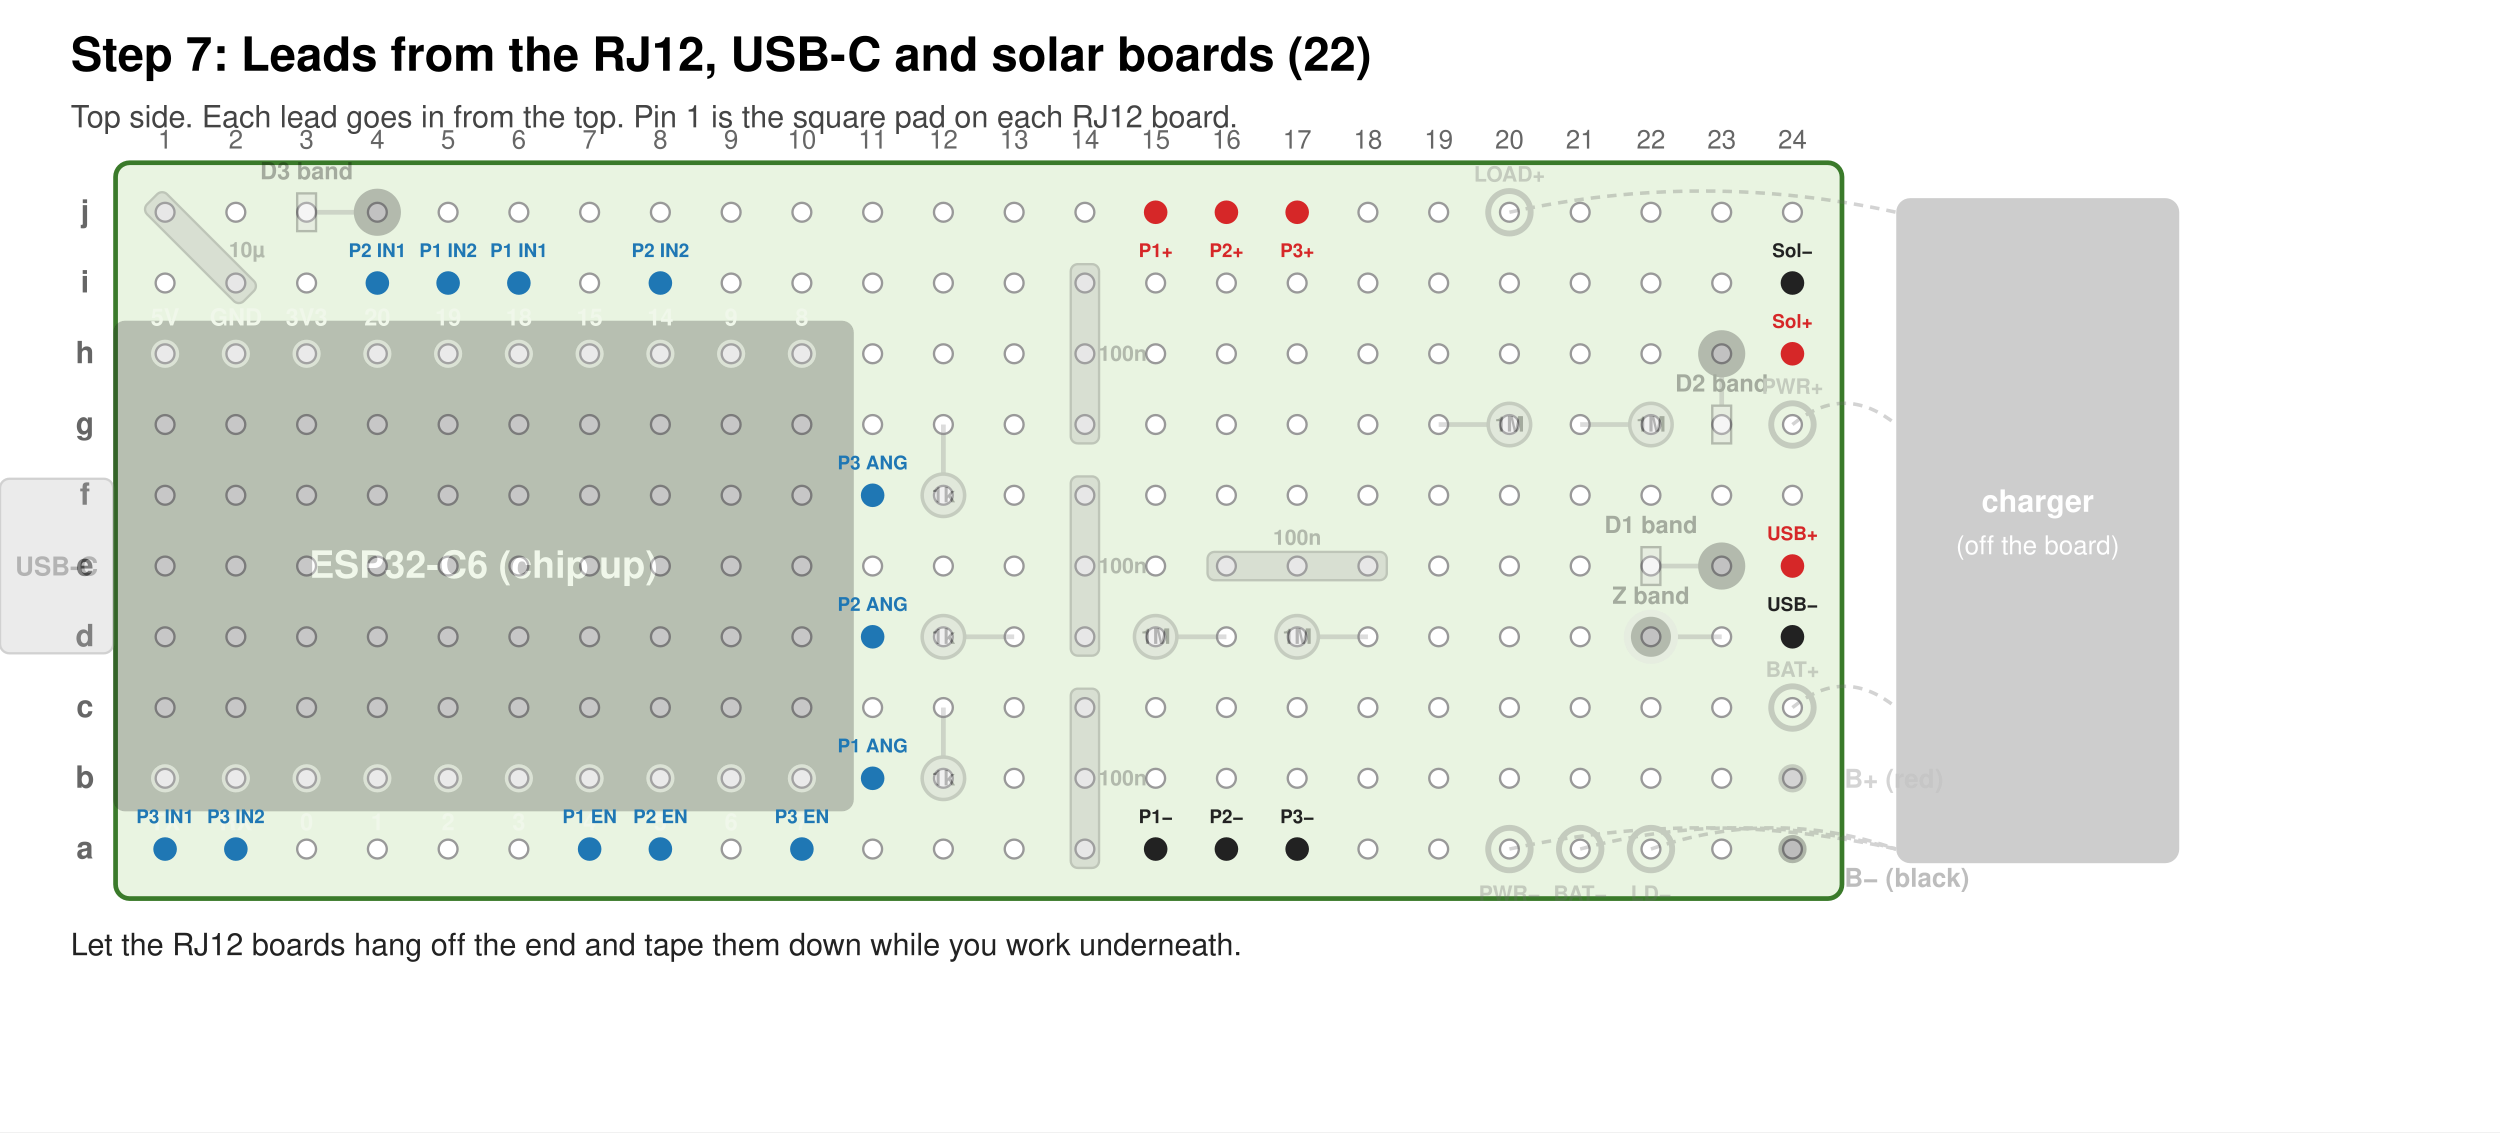
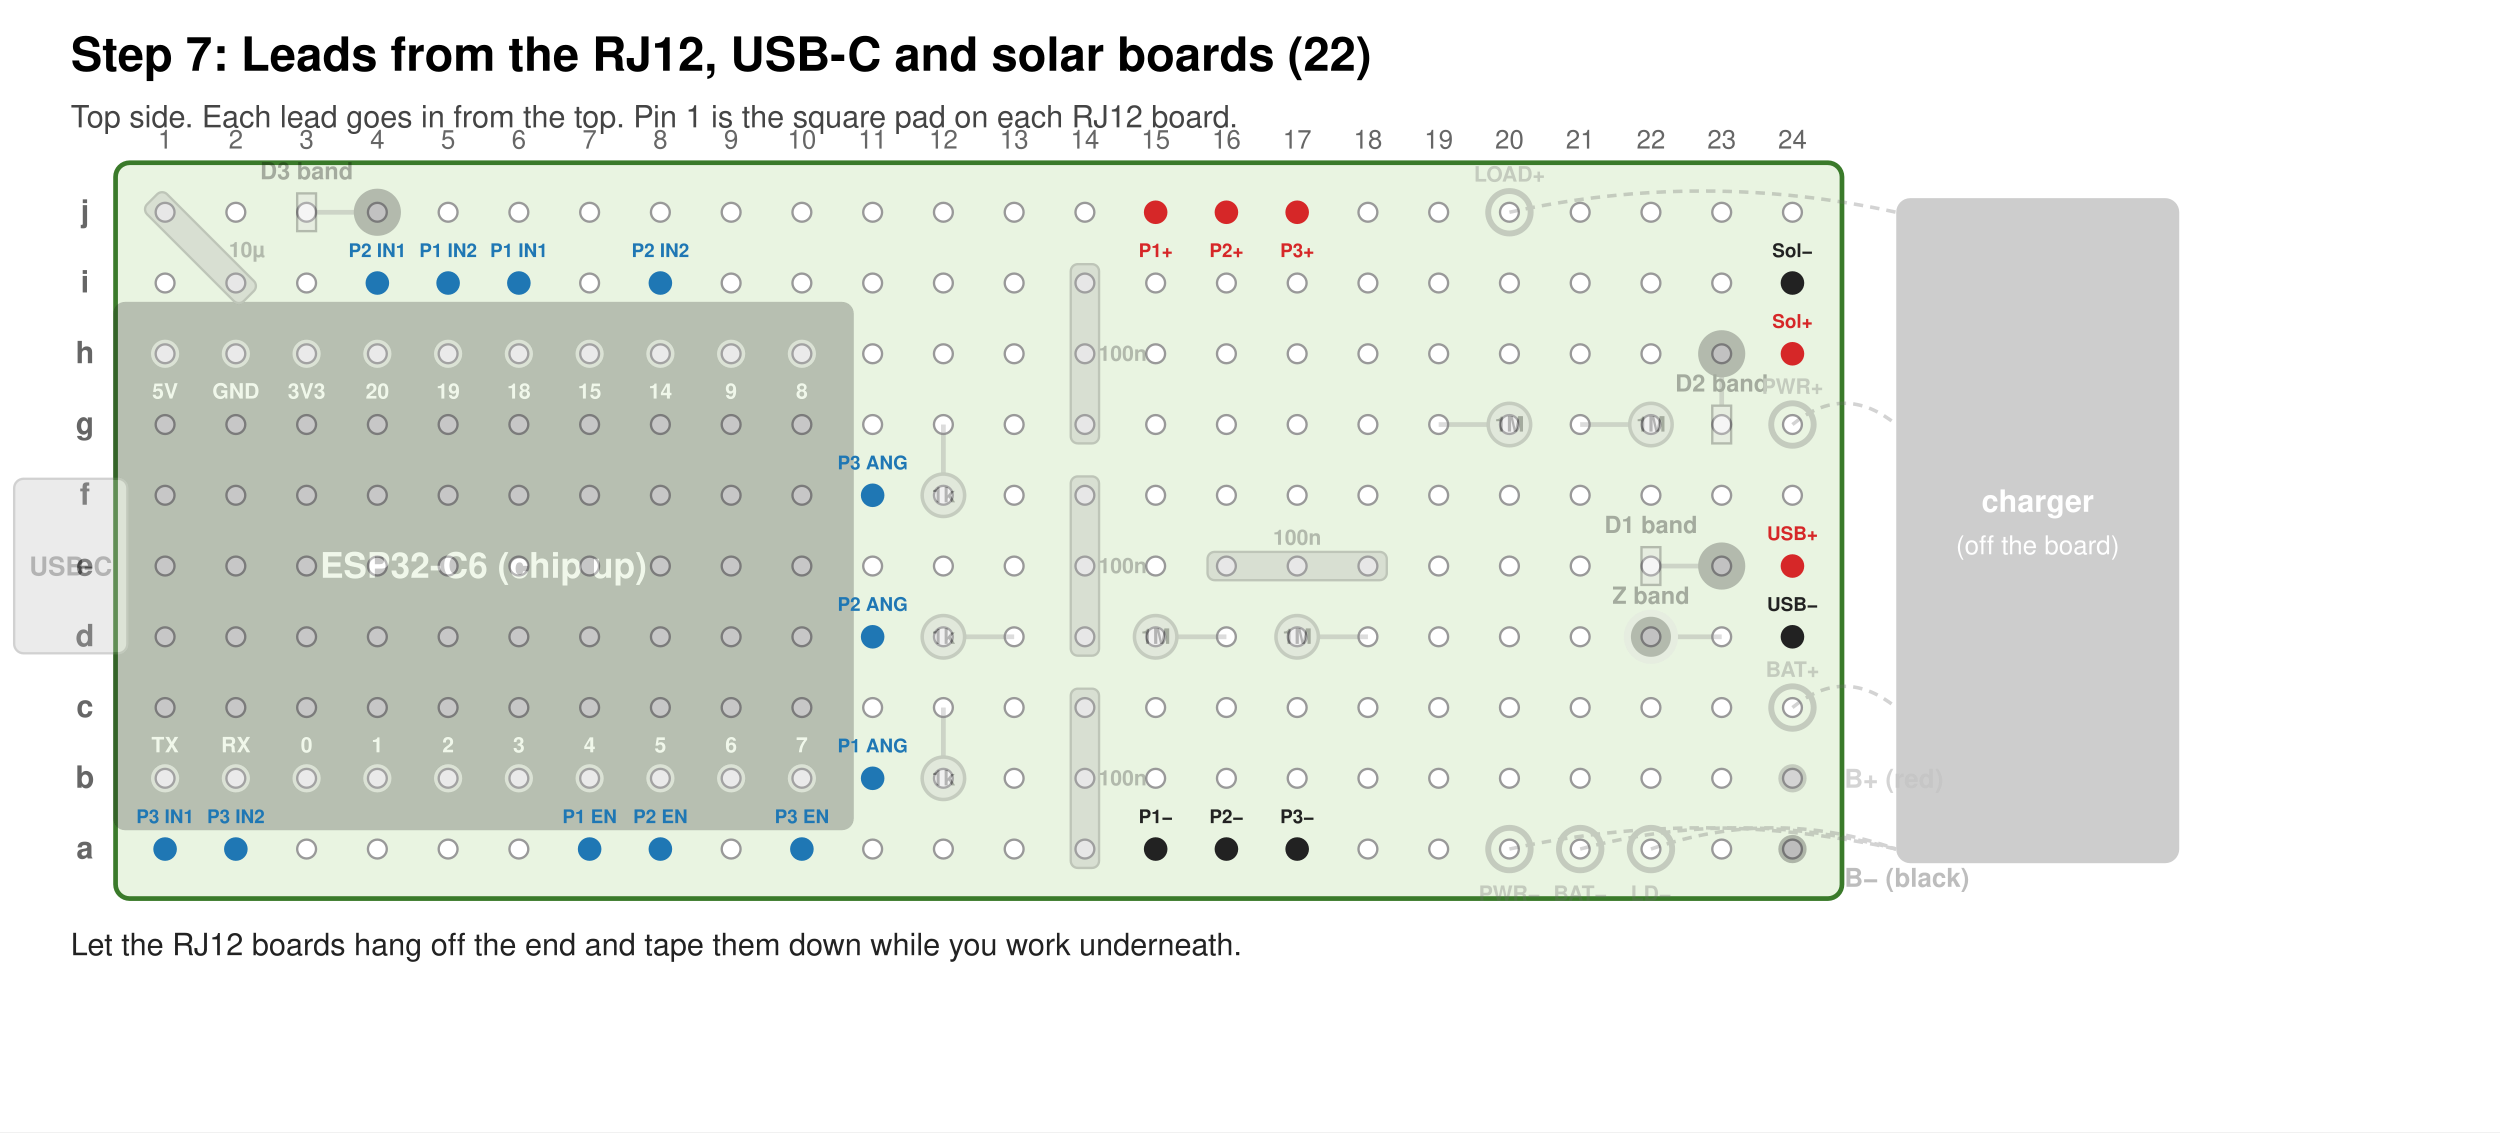
<svg xmlns="http://www.w3.org/2000/svg" width="1060" height="480" font-family="Helvetica,Arial">
  <defs>
    <filter id="mute">
      <feColorMatrix type="saturate" values="0" />
    </filter>
  </defs>
  <rect width="100%" height="100%" fill="#ffffff" />
  <text x="30" y="30" font-size="20" font-weight="bold">Step 7: Leads from the RJ12, USB-C and solar boards (22)</text>
  <text x="30" y="54" font-size="13" fill="#444">Top side. Each lead goes in from the top. Pin 1 is the square pad on each RJ12 board.</text>
  <rect x="49" y="69" width="732" height="312" rx="6" fill="#e9f4e1" stroke="#3a7a2a" stroke-width="2" />
  <text x="70" y="63" font-size="11" fill="#666" text-anchor="middle">1</text>
  <text x="100" y="63" font-size="11" fill="#666" text-anchor="middle">2</text>
  <text x="130" y="63" font-size="11" fill="#666" text-anchor="middle">3</text>
  <text x="160" y="63" font-size="11" fill="#666" text-anchor="middle">4</text>
  <text x="190" y="63" font-size="11" fill="#666" text-anchor="middle">5</text>
  <text x="220" y="63" font-size="11" fill="#666" text-anchor="middle">6</text>
  <text x="250" y="63" font-size="11" fill="#666" text-anchor="middle">7</text>
  <text x="280" y="63" font-size="11" fill="#666" text-anchor="middle">8</text>
  <text x="310" y="63" font-size="11" fill="#666" text-anchor="middle">9</text>
  <text x="340" y="63" font-size="11" fill="#666" text-anchor="middle">10</text>
  <text x="370" y="63" font-size="11" fill="#666" text-anchor="middle">11</text>
  <text x="400" y="63" font-size="11" fill="#666" text-anchor="middle">12</text>
  <text x="430" y="63" font-size="11" fill="#666" text-anchor="middle">13</text>
  <text x="460" y="63" font-size="11" fill="#666" text-anchor="middle">14</text>
  <text x="490" y="63" font-size="11" fill="#666" text-anchor="middle">15</text>
  <text x="520" y="63" font-size="11" fill="#666" text-anchor="middle">16</text>
  <text x="550" y="63" font-size="11" fill="#666" text-anchor="middle">17</text>
  <text x="580" y="63" font-size="11" fill="#666" text-anchor="middle">18</text>
  <text x="610" y="63" font-size="11" fill="#666" text-anchor="middle">19</text>
  <text x="640" y="63" font-size="11" fill="#666" text-anchor="middle">20</text>
  <text x="670" y="63" font-size="11" fill="#666" text-anchor="middle">21</text>
  <text x="700" y="63" font-size="11" fill="#666" text-anchor="middle">22</text>
  <text x="730" y="63" font-size="11" fill="#666" text-anchor="middle">23</text>
  <text x="760" y="63" font-size="11" fill="#666" text-anchor="middle">24</text>
  <text x="36" y="364" font-size="13" font-weight="bold" fill="#666" text-anchor="middle">a</text>
  <text x="36" y="334" font-size="13" font-weight="bold" fill="#666" text-anchor="middle">b</text>
  <text x="36" y="304" font-size="13" font-weight="bold" fill="#666" text-anchor="middle">c</text>
  <text x="36" y="274" font-size="13" font-weight="bold" fill="#666" text-anchor="middle">d</text>
  <text x="36" y="244" font-size="13" font-weight="bold" fill="#666" text-anchor="middle">e</text>
  <text x="36" y="214" font-size="13" font-weight="bold" fill="#666" text-anchor="middle">f</text>
  <text x="36" y="184" font-size="13" font-weight="bold" fill="#666" text-anchor="middle">g</text>
  <text x="36" y="154" font-size="13" font-weight="bold" fill="#666" text-anchor="middle">h</text>
  <text x="36" y="124" font-size="13" font-weight="bold" fill="#666" text-anchor="middle">i</text>
  <text x="36" y="94" font-size="13" font-weight="bold" fill="#666" text-anchor="middle">j</text>
  <circle cx="70" cy="360" r="4" fill="#fff" stroke="#999" />
  <circle cx="70" cy="330" r="4" fill="#fff" stroke="#999" />
  <circle cx="70" cy="300" r="4" fill="#fff" stroke="#999" />
  <circle cx="70" cy="270" r="4" fill="#fff" stroke="#999" />
  <circle cx="70" cy="240" r="4" fill="#fff" stroke="#999" />
  <circle cx="70" cy="210" r="4" fill="#fff" stroke="#999" />
  <circle cx="70" cy="180" r="4" fill="#fff" stroke="#999" />
  <circle cx="70" cy="150" r="4" fill="#fff" stroke="#999" />
  <circle cx="70" cy="120" r="4" fill="#fff" stroke="#999" />
  <circle cx="70" cy="90" r="4" fill="#fff" stroke="#999" />
  <circle cx="100" cy="360" r="4" fill="#fff" stroke="#999" />
  <circle cx="100" cy="330" r="4" fill="#fff" stroke="#999" />
  <circle cx="100" cy="300" r="4" fill="#fff" stroke="#999" />
  <circle cx="100" cy="270" r="4" fill="#fff" stroke="#999" />
  <circle cx="100" cy="240" r="4" fill="#fff" stroke="#999" />
  <circle cx="100" cy="210" r="4" fill="#fff" stroke="#999" />
  <circle cx="100" cy="180" r="4" fill="#fff" stroke="#999" />
  <circle cx="100" cy="150" r="4" fill="#fff" stroke="#999" />
  <circle cx="100" cy="120" r="4" fill="#fff" stroke="#999" />
  <circle cx="100" cy="90" r="4" fill="#fff" stroke="#999" />
  <circle cx="130" cy="360" r="4" fill="#fff" stroke="#999" />
  <circle cx="130" cy="330" r="4" fill="#fff" stroke="#999" />
  <circle cx="130" cy="300" r="4" fill="#fff" stroke="#999" />
  <circle cx="130" cy="270" r="4" fill="#fff" stroke="#999" />
  <circle cx="130" cy="240" r="4" fill="#fff" stroke="#999" />
  <circle cx="130" cy="210" r="4" fill="#fff" stroke="#999" />
  <circle cx="130" cy="180" r="4" fill="#fff" stroke="#999" />
  <circle cx="130" cy="150" r="4" fill="#fff" stroke="#999" />
  <circle cx="130" cy="120" r="4" fill="#fff" stroke="#999" />
  <circle cx="130" cy="90" r="4" fill="#fff" stroke="#999" />
  <circle cx="160" cy="360" r="4" fill="#fff" stroke="#999" />
  <circle cx="160" cy="330" r="4" fill="#fff" stroke="#999" />
  <circle cx="160" cy="300" r="4" fill="#fff" stroke="#999" />
  <circle cx="160" cy="270" r="4" fill="#fff" stroke="#999" />
  <circle cx="160" cy="240" r="4" fill="#fff" stroke="#999" />
  <circle cx="160" cy="210" r="4" fill="#fff" stroke="#999" />
  <circle cx="160" cy="180" r="4" fill="#fff" stroke="#999" />
  <circle cx="160" cy="150" r="4" fill="#fff" stroke="#999" />
  <circle cx="160" cy="120" r="4" fill="#fff" stroke="#999" />
  <circle cx="160" cy="90" r="4" fill="#fff" stroke="#999" />
  <circle cx="190" cy="360" r="4" fill="#fff" stroke="#999" />
  <circle cx="190" cy="330" r="4" fill="#fff" stroke="#999" />
  <circle cx="190" cy="300" r="4" fill="#fff" stroke="#999" />
  <circle cx="190" cy="270" r="4" fill="#fff" stroke="#999" />
  <circle cx="190" cy="240" r="4" fill="#fff" stroke="#999" />
  <circle cx="190" cy="210" r="4" fill="#fff" stroke="#999" />
  <circle cx="190" cy="180" r="4" fill="#fff" stroke="#999" />
  <circle cx="190" cy="150" r="4" fill="#fff" stroke="#999" />
  <circle cx="190" cy="120" r="4" fill="#fff" stroke="#999" />
  <circle cx="190" cy="90" r="4" fill="#fff" stroke="#999" />
  <circle cx="220" cy="360" r="4" fill="#fff" stroke="#999" />
  <circle cx="220" cy="330" r="4" fill="#fff" stroke="#999" />
  <circle cx="220" cy="300" r="4" fill="#fff" stroke="#999" />
  <circle cx="220" cy="270" r="4" fill="#fff" stroke="#999" />
  <circle cx="220" cy="240" r="4" fill="#fff" stroke="#999" />
  <circle cx="220" cy="210" r="4" fill="#fff" stroke="#999" />
  <circle cx="220" cy="180" r="4" fill="#fff" stroke="#999" />
  <circle cx="220" cy="150" r="4" fill="#fff" stroke="#999" />
  <circle cx="220" cy="120" r="4" fill="#fff" stroke="#999" />
  <circle cx="220" cy="90" r="4" fill="#fff" stroke="#999" />
  <circle cx="250" cy="360" r="4" fill="#fff" stroke="#999" />
  <circle cx="250" cy="330" r="4" fill="#fff" stroke="#999" />
  <circle cx="250" cy="300" r="4" fill="#fff" stroke="#999" />
  <circle cx="250" cy="270" r="4" fill="#fff" stroke="#999" />
  <circle cx="250" cy="240" r="4" fill="#fff" stroke="#999" />
  <circle cx="250" cy="210" r="4" fill="#fff" stroke="#999" />
  <circle cx="250" cy="180" r="4" fill="#fff" stroke="#999" />
  <circle cx="250" cy="150" r="4" fill="#fff" stroke="#999" />
  <circle cx="250" cy="120" r="4" fill="#fff" stroke="#999" />
  <circle cx="250" cy="90" r="4" fill="#fff" stroke="#999" />
  <circle cx="280" cy="360" r="4" fill="#fff" stroke="#999" />
  <circle cx="280" cy="330" r="4" fill="#fff" stroke="#999" />
  <circle cx="280" cy="300" r="4" fill="#fff" stroke="#999" />
  <circle cx="280" cy="270" r="4" fill="#fff" stroke="#999" />
  <circle cx="280" cy="240" r="4" fill="#fff" stroke="#999" />
  <circle cx="280" cy="210" r="4" fill="#fff" stroke="#999" />
  <circle cx="280" cy="180" r="4" fill="#fff" stroke="#999" />
  <circle cx="280" cy="150" r="4" fill="#fff" stroke="#999" />
  <circle cx="280" cy="120" r="4" fill="#fff" stroke="#999" />
  <circle cx="280" cy="90" r="4" fill="#fff" stroke="#999" />
  <circle cx="310" cy="360" r="4" fill="#fff" stroke="#999" />
  <circle cx="310" cy="330" r="4" fill="#fff" stroke="#999" />
  <circle cx="310" cy="300" r="4" fill="#fff" stroke="#999" />
  <circle cx="310" cy="270" r="4" fill="#fff" stroke="#999" />
  <circle cx="310" cy="240" r="4" fill="#fff" stroke="#999" />
  <circle cx="310" cy="210" r="4" fill="#fff" stroke="#999" />
  <circle cx="310" cy="180" r="4" fill="#fff" stroke="#999" />
  <circle cx="310" cy="150" r="4" fill="#fff" stroke="#999" />
  <circle cx="310" cy="120" r="4" fill="#fff" stroke="#999" />
  <circle cx="310" cy="90" r="4" fill="#fff" stroke="#999" />
  <circle cx="340" cy="360" r="4" fill="#fff" stroke="#999" />
  <circle cx="340" cy="330" r="4" fill="#fff" stroke="#999" />
  <circle cx="340" cy="300" r="4" fill="#fff" stroke="#999" />
  <circle cx="340" cy="270" r="4" fill="#fff" stroke="#999" />
  <circle cx="340" cy="240" r="4" fill="#fff" stroke="#999" />
  <circle cx="340" cy="210" r="4" fill="#fff" stroke="#999" />
  <circle cx="340" cy="180" r="4" fill="#fff" stroke="#999" />
  <circle cx="340" cy="150" r="4" fill="#fff" stroke="#999" />
  <circle cx="340" cy="120" r="4" fill="#fff" stroke="#999" />
  <circle cx="340" cy="90" r="4" fill="#fff" stroke="#999" />
  <circle cx="370" cy="360" r="4" fill="#fff" stroke="#999" />
  <circle cx="370" cy="330" r="4" fill="#fff" stroke="#999" />
  <circle cx="370" cy="300" r="4" fill="#fff" stroke="#999" />
  <circle cx="370" cy="270" r="4" fill="#fff" stroke="#999" />
  <circle cx="370" cy="240" r="4" fill="#fff" stroke="#999" />
  <circle cx="370" cy="210" r="4" fill="#fff" stroke="#999" />
  <circle cx="370" cy="180" r="4" fill="#fff" stroke="#999" />
  <circle cx="370" cy="150" r="4" fill="#fff" stroke="#999" />
  <circle cx="370" cy="120" r="4" fill="#fff" stroke="#999" />
  <circle cx="370" cy="90" r="4" fill="#fff" stroke="#999" />
  <circle cx="400" cy="360" r="4" fill="#fff" stroke="#999" />
  <circle cx="400" cy="330" r="4" fill="#fff" stroke="#999" />
  <circle cx="400" cy="300" r="4" fill="#fff" stroke="#999" />
  <circle cx="400" cy="270" r="4" fill="#fff" stroke="#999" />
  <circle cx="400" cy="240" r="4" fill="#fff" stroke="#999" />
  <circle cx="400" cy="210" r="4" fill="#fff" stroke="#999" />
  <circle cx="400" cy="180" r="4" fill="#fff" stroke="#999" />
  <circle cx="400" cy="150" r="4" fill="#fff" stroke="#999" />
  <circle cx="400" cy="120" r="4" fill="#fff" stroke="#999" />
  <circle cx="400" cy="90" r="4" fill="#fff" stroke="#999" />
  <circle cx="430" cy="360" r="4" fill="#fff" stroke="#999" />
  <circle cx="430" cy="330" r="4" fill="#fff" stroke="#999" />
  <circle cx="430" cy="300" r="4" fill="#fff" stroke="#999" />
  <circle cx="430" cy="270" r="4" fill="#fff" stroke="#999" />
  <circle cx="430" cy="240" r="4" fill="#fff" stroke="#999" />
  <circle cx="430" cy="210" r="4" fill="#fff" stroke="#999" />
  <circle cx="430" cy="180" r="4" fill="#fff" stroke="#999" />
  <circle cx="430" cy="150" r="4" fill="#fff" stroke="#999" />
  <circle cx="430" cy="120" r="4" fill="#fff" stroke="#999" />
  <circle cx="430" cy="90" r="4" fill="#fff" stroke="#999" />
  <circle cx="460" cy="360" r="4" fill="#fff" stroke="#999" />
  <circle cx="460" cy="330" r="4" fill="#fff" stroke="#999" />
  <circle cx="460" cy="300" r="4" fill="#fff" stroke="#999" />
  <circle cx="460" cy="270" r="4" fill="#fff" stroke="#999" />
  <circle cx="460" cy="240" r="4" fill="#fff" stroke="#999" />
  <circle cx="460" cy="210" r="4" fill="#fff" stroke="#999" />
  <circle cx="460" cy="180" r="4" fill="#fff" stroke="#999" />
  <circle cx="460" cy="150" r="4" fill="#fff" stroke="#999" />
  <circle cx="460" cy="120" r="4" fill="#fff" stroke="#999" />
  <circle cx="460" cy="90" r="4" fill="#fff" stroke="#999" />
  <circle cx="490" cy="360" r="4" fill="#fff" stroke="#999" />
  <circle cx="490" cy="330" r="4" fill="#fff" stroke="#999" />
  <circle cx="490" cy="300" r="4" fill="#fff" stroke="#999" />
  <circle cx="490" cy="270" r="4" fill="#fff" stroke="#999" />
  <circle cx="490" cy="240" r="4" fill="#fff" stroke="#999" />
  <circle cx="490" cy="210" r="4" fill="#fff" stroke="#999" />
  <circle cx="490" cy="180" r="4" fill="#fff" stroke="#999" />
  <circle cx="490" cy="150" r="4" fill="#fff" stroke="#999" />
  <circle cx="490" cy="120" r="4" fill="#fff" stroke="#999" />
  <circle cx="490" cy="90" r="4" fill="#fff" stroke="#999" />
  <circle cx="520" cy="360" r="4" fill="#fff" stroke="#999" />
  <circle cx="520" cy="330" r="4" fill="#fff" stroke="#999" />
  <circle cx="520" cy="300" r="4" fill="#fff" stroke="#999" />
  <circle cx="520" cy="270" r="4" fill="#fff" stroke="#999" />
  <circle cx="520" cy="240" r="4" fill="#fff" stroke="#999" />
  <circle cx="520" cy="210" r="4" fill="#fff" stroke="#999" />
  <circle cx="520" cy="180" r="4" fill="#fff" stroke="#999" />
  <circle cx="520" cy="150" r="4" fill="#fff" stroke="#999" />
  <circle cx="520" cy="120" r="4" fill="#fff" stroke="#999" />
  <circle cx="520" cy="90" r="4" fill="#fff" stroke="#999" />
  <circle cx="550" cy="360" r="4" fill="#fff" stroke="#999" />
  <circle cx="550" cy="330" r="4" fill="#fff" stroke="#999" />
  <circle cx="550" cy="300" r="4" fill="#fff" stroke="#999" />
  <circle cx="550" cy="270" r="4" fill="#fff" stroke="#999" />
  <circle cx="550" cy="240" r="4" fill="#fff" stroke="#999" />
  <circle cx="550" cy="210" r="4" fill="#fff" stroke="#999" />
  <circle cx="550" cy="180" r="4" fill="#fff" stroke="#999" />
  <circle cx="550" cy="150" r="4" fill="#fff" stroke="#999" />
  <circle cx="550" cy="120" r="4" fill="#fff" stroke="#999" />
  <circle cx="550" cy="90" r="4" fill="#fff" stroke="#999" />
  <circle cx="580" cy="360" r="4" fill="#fff" stroke="#999" />
  <circle cx="580" cy="330" r="4" fill="#fff" stroke="#999" />
  <circle cx="580" cy="300" r="4" fill="#fff" stroke="#999" />
  <circle cx="580" cy="270" r="4" fill="#fff" stroke="#999" />
  <circle cx="580" cy="240" r="4" fill="#fff" stroke="#999" />
  <circle cx="580" cy="210" r="4" fill="#fff" stroke="#999" />
  <circle cx="580" cy="180" r="4" fill="#fff" stroke="#999" />
  <circle cx="580" cy="150" r="4" fill="#fff" stroke="#999" />
  <circle cx="580" cy="120" r="4" fill="#fff" stroke="#999" />
  <circle cx="580" cy="90" r="4" fill="#fff" stroke="#999" />
  <circle cx="610" cy="360" r="4" fill="#fff" stroke="#999" />
  <circle cx="610" cy="330" r="4" fill="#fff" stroke="#999" />
  <circle cx="610" cy="300" r="4" fill="#fff" stroke="#999" />
  <circle cx="610" cy="270" r="4" fill="#fff" stroke="#999" />
  <circle cx="610" cy="240" r="4" fill="#fff" stroke="#999" />
  <circle cx="610" cy="210" r="4" fill="#fff" stroke="#999" />
  <circle cx="610" cy="180" r="4" fill="#fff" stroke="#999" />
  <circle cx="610" cy="150" r="4" fill="#fff" stroke="#999" />
  <circle cx="610" cy="120" r="4" fill="#fff" stroke="#999" />
  <circle cx="610" cy="90" r="4" fill="#fff" stroke="#999" />
  <circle cx="640" cy="360" r="4" fill="#fff" stroke="#999" />
  <circle cx="640" cy="330" r="4" fill="#fff" stroke="#999" />
  <circle cx="640" cy="300" r="4" fill="#fff" stroke="#999" />
  <circle cx="640" cy="270" r="4" fill="#fff" stroke="#999" />
  <circle cx="640" cy="240" r="4" fill="#fff" stroke="#999" />
  <circle cx="640" cy="210" r="4" fill="#fff" stroke="#999" />
  <circle cx="640" cy="180" r="4" fill="#fff" stroke="#999" />
  <circle cx="640" cy="150" r="4" fill="#fff" stroke="#999" />
  <circle cx="640" cy="120" r="4" fill="#fff" stroke="#999" />
  <circle cx="640" cy="90" r="4" fill="#fff" stroke="#999" />
  <circle cx="670" cy="360" r="4" fill="#fff" stroke="#999" />
  <circle cx="670" cy="330" r="4" fill="#fff" stroke="#999" />
  <circle cx="670" cy="300" r="4" fill="#fff" stroke="#999" />
  <circle cx="670" cy="270" r="4" fill="#fff" stroke="#999" />
  <circle cx="670" cy="240" r="4" fill="#fff" stroke="#999" />
  <circle cx="670" cy="210" r="4" fill="#fff" stroke="#999" />
  <circle cx="670" cy="180" r="4" fill="#fff" stroke="#999" />
  <circle cx="670" cy="150" r="4" fill="#fff" stroke="#999" />
  <circle cx="670" cy="120" r="4" fill="#fff" stroke="#999" />
  <circle cx="670" cy="90" r="4" fill="#fff" stroke="#999" />
  <circle cx="700" cy="360" r="4" fill="#fff" stroke="#999" />
  <circle cx="700" cy="330" r="4" fill="#fff" stroke="#999" />
  <circle cx="700" cy="300" r="4" fill="#fff" stroke="#999" />
  <circle cx="700" cy="270" r="4" fill="#fff" stroke="#999" />
  <circle cx="700" cy="240" r="4" fill="#fff" stroke="#999" />
  <circle cx="700" cy="210" r="4" fill="#fff" stroke="#999" />
  <circle cx="700" cy="180" r="4" fill="#fff" stroke="#999" />
  <circle cx="700" cy="150" r="4" fill="#fff" stroke="#999" />
  <circle cx="700" cy="120" r="4" fill="#fff" stroke="#999" />
  <circle cx="700" cy="90" r="4" fill="#fff" stroke="#999" />
  <circle cx="730" cy="360" r="4" fill="#fff" stroke="#999" />
  <circle cx="730" cy="330" r="4" fill="#fff" stroke="#999" />
  <circle cx="730" cy="300" r="4" fill="#fff" stroke="#999" />
  <circle cx="730" cy="270" r="4" fill="#fff" stroke="#999" />
  <circle cx="730" cy="240" r="4" fill="#fff" stroke="#999" />
  <circle cx="730" cy="210" r="4" fill="#fff" stroke="#999" />
  <circle cx="730" cy="180" r="4" fill="#fff" stroke="#999" />
  <circle cx="730" cy="150" r="4" fill="#fff" stroke="#999" />
  <circle cx="730" cy="120" r="4" fill="#fff" stroke="#999" />
  <circle cx="730" cy="90" r="4" fill="#fff" stroke="#999" />
  <circle cx="760" cy="360" r="4" fill="#fff" stroke="#999" />
  <circle cx="760" cy="330" r="4" fill="#fff" stroke="#999" />
  <circle cx="760" cy="300" r="4" fill="#fff" stroke="#999" />
  <circle cx="760" cy="270" r="4" fill="#fff" stroke="#999" />
  <circle cx="760" cy="240" r="4" fill="#fff" stroke="#999" />
  <circle cx="760" cy="210" r="4" fill="#fff" stroke="#999" />
  <circle cx="760" cy="180" r="4" fill="#fff" stroke="#999" />
  <circle cx="760" cy="150" r="4" fill="#fff" stroke="#999" />
  <circle cx="760" cy="120" r="4" fill="#fff" stroke="#999" />
  <circle cx="760" cy="90" r="4" fill="#fff" stroke="#999" />
  <g filter="url(#mute)" opacity="0.3">
-     <rect x="48" y="136" width="314" height="208" rx="5" fill="#1b1b1b" opacity="0.85" />
-     <rect x="0" y="203" width="48" height="74" rx="4" fill="#bbb" stroke="#666" />
-     <text x="24" y="244" font-size="11" text-anchor="middle" font-weight="bold">USB-C</text>
+     <rect x="48" y="128" width="314" height="224" rx="5" fill="#1b1b1b" opacity="0.85" />
+     <rect x="6" y="203" width="48" height="74" rx="4" fill="#bbb" stroke="#666" />
+     <text x="30" y="244" font-size="11" text-anchor="middle" font-weight="bold">USB-C</text>
    <circle cx="70" cy="330" r="6" fill="#e0b040" />
-     <text x="70" y="352" font-size="10" fill="#fff" text-anchor="middle" font-weight="bold">TX</text>
+     <text x="70" y="319" font-size="9" fill="#fff" text-anchor="middle" font-weight="bold">TX</text>
    <circle cx="100" cy="330" r="6" fill="#e0b040" />
-     <text x="100" y="352" font-size="10" fill="#fff" text-anchor="middle" font-weight="bold">RX</text>
+     <text x="100" y="319" font-size="9" fill="#fff" text-anchor="middle" font-weight="bold">RX</text>
    <circle cx="130" cy="330" r="6" fill="#e0b040" />
-     <text x="130" y="352" font-size="10" fill="#fff" text-anchor="middle" font-weight="bold">0</text>
+     <text x="130" y="319" font-size="9" fill="#fff" text-anchor="middle" font-weight="bold">0</text>
    <circle cx="160" cy="330" r="6" fill="#e0b040" />
-     <text x="160" y="352" font-size="10" fill="#fff" text-anchor="middle" font-weight="bold">1</text>
+     <text x="160" y="319" font-size="9" fill="#fff" text-anchor="middle" font-weight="bold">1</text>
    <circle cx="190" cy="330" r="6" fill="#e0b040" />
-     <text x="190" y="352" font-size="10" fill="#fff" text-anchor="middle" font-weight="bold">2</text>
+     <text x="190" y="319" font-size="9" fill="#fff" text-anchor="middle" font-weight="bold">2</text>
    <circle cx="220" cy="330" r="6" fill="#e0b040" />
-     <text x="220" y="352" font-size="10" fill="#fff" text-anchor="middle" font-weight="bold">3</text>
+     <text x="220" y="319" font-size="9" fill="#fff" text-anchor="middle" font-weight="bold">3</text>
    <circle cx="250" cy="330" r="6" fill="#e0b040" />
-     <text x="250" y="352" font-size="10" fill="#fff" text-anchor="middle" font-weight="bold">4</text>
+     <text x="250" y="319" font-size="9" fill="#fff" text-anchor="middle" font-weight="bold">4</text>
    <circle cx="280" cy="330" r="6" fill="#e0b040" />
-     <text x="280" y="352" font-size="10" fill="#fff" text-anchor="middle" font-weight="bold">5</text>
+     <text x="280" y="319" font-size="9" fill="#fff" text-anchor="middle" font-weight="bold">5</text>
    <circle cx="310" cy="330" r="6" fill="#e0b040" />
-     <text x="310" y="352" font-size="10" fill="#fff" text-anchor="middle" font-weight="bold">6</text>
+     <text x="310" y="319" font-size="9" fill="#fff" text-anchor="middle" font-weight="bold">6</text>
    <circle cx="340" cy="330" r="6" fill="#e0b040" />
-     <text x="340" y="352" font-size="10" fill="#fff" text-anchor="middle" font-weight="bold">7</text>
+     <text x="340" y="319" font-size="9" fill="#fff" text-anchor="middle" font-weight="bold">7</text>
    <circle cx="70" cy="150" r="6" fill="#e0b040" />
-     <text x="70" y="138" font-size="10" fill="#fff" text-anchor="middle" font-weight="bold">5V</text>
+     <text x="70" y="169" font-size="9" fill="#fff" text-anchor="middle" font-weight="bold">5V</text>
    <circle cx="100" cy="150" r="6" fill="#e0b040" />
-     <text x="100" y="138" font-size="10" fill="#fff" text-anchor="middle" font-weight="bold">GND</text>
+     <text x="100" y="169" font-size="9" fill="#fff" text-anchor="middle" font-weight="bold">GND</text>
    <circle cx="130" cy="150" r="6" fill="#e0b040" />
-     <text x="130" y="138" font-size="10" fill="#fff" text-anchor="middle" font-weight="bold">3V3</text>
+     <text x="130" y="169" font-size="9" fill="#fff" text-anchor="middle" font-weight="bold">3V3</text>
    <circle cx="160" cy="150" r="6" fill="#e0b040" />
-     <text x="160" y="138" font-size="10" fill="#fff" text-anchor="middle" font-weight="bold">20</text>
+     <text x="160" y="169" font-size="9" fill="#fff" text-anchor="middle" font-weight="bold">20</text>
    <circle cx="190" cy="150" r="6" fill="#e0b040" />
-     <text x="190" y="138" font-size="10" fill="#fff" text-anchor="middle" font-weight="bold">19</text>
+     <text x="190" y="169" font-size="9" fill="#fff" text-anchor="middle" font-weight="bold">19</text>
    <circle cx="220" cy="150" r="6" fill="#e0b040" />
-     <text x="220" y="138" font-size="10" fill="#fff" text-anchor="middle" font-weight="bold">18</text>
+     <text x="220" y="169" font-size="9" fill="#fff" text-anchor="middle" font-weight="bold">18</text>
    <circle cx="250" cy="150" r="6" fill="#e0b040" />
-     <text x="250" y="138" font-size="10" fill="#fff" text-anchor="middle" font-weight="bold">15</text>
+     <text x="250" y="169" font-size="9" fill="#fff" text-anchor="middle" font-weight="bold">15</text>
    <circle cx="280" cy="150" r="6" fill="#e0b040" />
-     <text x="280" y="138" font-size="10" fill="#fff" text-anchor="middle" font-weight="bold">14</text>
+     <text x="280" y="169" font-size="9" fill="#fff" text-anchor="middle" font-weight="bold">14</text>
    <circle cx="310" cy="150" r="6" fill="#e0b040" />
-     <text x="310" y="138" font-size="10" fill="#fff" text-anchor="middle" font-weight="bold">9</text>
+     <text x="310" y="169" font-size="9" fill="#fff" text-anchor="middle" font-weight="bold">9</text>
    <circle cx="340" cy="150" r="6" fill="#e0b040" />
-     <text x="340" y="138" font-size="10" fill="#fff" text-anchor="middle" font-weight="bold">8</text>
-     <text x="205" y="245" font-size="16" fill="#fff" text-anchor="middle" font-weight="bold">ESP32-C6 (chip up)</text>
+     <text x="340" y="169" font-size="9" fill="#fff" text-anchor="middle" font-weight="bold">8</text>
+     <text x="205" y="245" font-size="15" fill="#fff" text-anchor="middle" font-weight="bold">ESP32-C6 (chip up)</text>
    <line x1="490" y1="270" x2="520" y2="270" stroke="#888" stroke-width="2" />
    <circle cx="490" cy="270" r="9" fill="#e8c88a" stroke="#8a6a2a" stroke-width="1.5" />
    <text x="490" y="273" font-size="9" text-anchor="middle" font-weight="bold">1M</text>
    <line x1="550" y1="270" x2="580" y2="270" stroke="#888" stroke-width="2" />
    <circle cx="550" cy="270" r="9" fill="#e8c88a" stroke="#8a6a2a" stroke-width="1.5" />
    <text x="550" y="273" font-size="9" text-anchor="middle" font-weight="bold">1M</text>
    <line x1="700" y1="180" x2="670" y2="180" stroke="#888" stroke-width="2" />
    <circle cx="700" cy="180" r="9" fill="#e8c88a" stroke="#8a6a2a" stroke-width="1.5" />
    <text x="700" y="183" font-size="9" text-anchor="middle" font-weight="bold">1M</text>
    <line x1="640" y1="180" x2="610" y2="180" stroke="#888" stroke-width="2" />
    <circle cx="640" cy="180" r="9" fill="#e8c88a" stroke="#8a6a2a" stroke-width="1.5" />
    <text x="640" y="183" font-size="9" text-anchor="middle" font-weight="bold">1M</text>
    <line x1="400" y1="330" x2="400" y2="300" stroke="#888" stroke-width="2" />
    <circle cx="400" cy="330" r="9" fill="#e8c88a" stroke="#8a6a2a" stroke-width="1.5" />
    <text x="400" y="333" font-size="9" text-anchor="middle" font-weight="bold">1k</text>
    <line x1="400" y1="270" x2="430" y2="270" stroke="#888" stroke-width="2" />
    <circle cx="400" cy="270" r="9" fill="#e8c88a" stroke="#8a6a2a" stroke-width="1.5" />
    <text x="400" y="273" font-size="9" text-anchor="middle" font-weight="bold">1k</text>
    <line x1="400" y1="210" x2="400" y2="180" stroke="#888" stroke-width="2" />
    <circle cx="400" cy="210" r="9" fill="#e8c88a" stroke="#8a6a2a" stroke-width="1.5" />
    <text x="400" y="213" font-size="9" text-anchor="middle" font-weight="bold">1k</text>
    <line x1="160" y1="90" x2="130" y2="90" stroke="#888" stroke-width="2" />
    <circle cx="160" cy="90" r="10" fill="#333" />
    <rect x="126" y="82" width="8" height="16" fill="#ddd" stroke="#333" />
    <text x="130" y="76" font-size="10" fill="#000" text-anchor="middle" font-weight="bold">D3 band</text>
    <line x1="730" y1="240" x2="700" y2="240" stroke="#888" stroke-width="2" />
    <circle cx="730" cy="240" r="10" fill="#333" />
    <rect x="696" y="232" width="8" height="16" fill="#ddd" stroke="#333" />
    <text x="700" y="226" font-size="10" fill="#000" text-anchor="middle" font-weight="bold">D1 band</text>
    <line x1="730" y1="150" x2="730" y2="180" stroke="#888" stroke-width="2" />
    <circle cx="730" cy="150" r="10" fill="#333" />
    <rect x="726" y="172" width="8" height="16" fill="#ddd" stroke="#333" />
    <text x="730" y="166" font-size="10" fill="#000" text-anchor="middle" font-weight="bold">D2 band</text>
    <line x1="700" y1="270" x2="730" y2="270" stroke="#888" stroke-width="2" />
    <circle cx="700" cy="270" r="10" fill="#333" />
    <circle cx="700" cy="270" r="10" fill="none" stroke="#ddd" stroke-width="3" />
    <text x="700" y="256" font-size="10" fill="#000" text-anchor="middle" font-weight="bold">Z band</text>
    <rect x="56" y="99" width="58" height="12" rx="3" fill="#7fb2e5" stroke="#2a5a8a" transform="rotate(45.0 85 105)" />
    <text x="97" y="109" font-size="9" fill="#0b2e55" font-weight="bold">10µ</text>
    <rect x="512" y="234" width="76" height="12" rx="3" fill="#7fb2e5" stroke="#2a5a8a" />
    <text x="550" y="231" font-size="9" text-anchor="middle" fill="#0b2e55" font-weight="bold">100n</text>
    <rect x="454" y="292" width="12" height="76" rx="3" fill="#7fb2e5" stroke="#2a5a8a" />
    <text x="476" y="333" font-size="9" text-anchor="middle" fill="#0b2e55" font-weight="bold">100n</text>
    <rect x="454" y="202" width="12" height="76" rx="3" fill="#7fb2e5" stroke="#2a5a8a" />
    <text x="476" y="243" font-size="9" text-anchor="middle" fill="#0b2e55" font-weight="bold">100n</text>
    <rect x="454" y="112" width="12" height="76" rx="3" fill="#7fb2e5" stroke="#2a5a8a" />
    <text x="476" y="153" font-size="9" text-anchor="middle" fill="#0b2e55" font-weight="bold">100n</text>
    <circle cx="760" cy="360" r="6" fill="#222" />
    <text x="782" y="376" font-size="11" fill="#222" text-anchor="start" font-weight="bold">B− (black)</text>
    <circle cx="760" cy="330" r="6" fill="#d62728" />
    <text x="782" y="334" font-size="11" fill="#d62728" text-anchor="start" font-weight="bold">B+ (red)</text>
    <rect x="804" y="84" width="120" height="282" rx="6" fill="#3b3b3b" opacity="0.85" />
    <text x="864" y="217" font-size="13" fill="#fff" text-anchor="middle" font-weight="bold">charger</text>
    <text x="864" y="235" font-size="11" fill="#fff" text-anchor="middle">(off the board)</text>
    <circle cx="760" cy="180" r="9" fill="none" stroke="#0a7a3a" stroke-width="2.5" />
    <path d="M760 180 Q782 162 804 180" fill="none" stroke="#0a7a3a" stroke-width="1.5" stroke-dasharray="4,3" />
    <text x="760" y="167" font-size="9" fill="#0a7a3a" text-anchor="middle" font-weight="bold">PWR+</text>
    <circle cx="640" cy="360" r="9" fill="none" stroke="#0a7a3a" stroke-width="2.5" />
    <path d="M640 360 Q722 342 804 360" fill="none" stroke="#0a7a3a" stroke-width="1.5" stroke-dasharray="4,3" />
    <text x="640" y="382" font-size="9" fill="#0a7a3a" text-anchor="middle" font-weight="bold">PWR−</text>
    <circle cx="760" cy="300" r="9" fill="none" stroke="#0a7a3a" stroke-width="2.5" />
    <path d="M760 300 Q782 282 804 300" fill="none" stroke="#0a7a3a" stroke-width="1.5" stroke-dasharray="4,3" />
    <text x="760" y="287" font-size="9" fill="#0a7a3a" text-anchor="middle" font-weight="bold">BAT+</text>
    <circle cx="670" cy="360" r="9" fill="none" stroke="#0a7a3a" stroke-width="2.5" />
    <path d="M670 360 Q737 342 804 360" fill="none" stroke="#0a7a3a" stroke-width="1.5" stroke-dasharray="4,3" />
    <text x="670" y="382" font-size="9" fill="#0a7a3a" text-anchor="middle" font-weight="bold">BAT−</text>
    <circle cx="640" cy="90" r="9" fill="none" stroke="#0a7a3a" stroke-width="2.5" />
    <path d="M640 90 Q722 72 804 90" fill="none" stroke="#0a7a3a" stroke-width="1.5" stroke-dasharray="4,3" />
    <text x="640" y="77" font-size="9" fill="#0a7a3a" text-anchor="middle" font-weight="bold">LOAD+</text>
    <circle cx="700" cy="360" r="9" fill="none" stroke="#0a7a3a" stroke-width="2.5" />
    <path d="M700 360 Q752 342 804 360" fill="none" stroke="#0a7a3a" stroke-width="1.5" stroke-dasharray="4,3" />
    <text x="700" y="382" font-size="9" fill="#0a7a3a" text-anchor="middle" font-weight="bold">LD−</text>
  </g>
  <circle cx="70" cy="360" r="5" fill="#1f77b4" />
  <text x="70" y="349" font-size="8" fill="#1f77b4" text-anchor="middle" font-weight="bold">P3 IN1</text>
  <circle cx="100" cy="360" r="5" fill="#1f77b4" />
  <text x="100" y="349" font-size="8" fill="#1f77b4" text-anchor="middle" font-weight="bold">P3 IN2</text>
  <circle cx="220" cy="120" r="5" fill="#1f77b4" />
  <text x="220" y="109" font-size="8" fill="#1f77b4" text-anchor="middle" font-weight="bold">P1 IN1</text>
  <circle cx="190" cy="120" r="5" fill="#1f77b4" />
  <text x="190" y="109" font-size="8" fill="#1f77b4" text-anchor="middle" font-weight="bold">P1 IN2</text>
  <circle cx="160" cy="120" r="5" fill="#1f77b4" />
  <text x="160" y="109" font-size="8" fill="#1f77b4" text-anchor="middle" font-weight="bold">P2 IN1</text>
  <circle cx="280" cy="120" r="5" fill="#1f77b4" />
  <text x="280" y="109" font-size="8" fill="#1f77b4" text-anchor="middle" font-weight="bold">P2 IN2</text>
  <circle cx="250" cy="360" r="5" fill="#1f77b4" />
  <text x="250" y="349" font-size="8" fill="#1f77b4" text-anchor="middle" font-weight="bold">P1 EN</text>
  <circle cx="280" cy="360" r="5" fill="#1f77b4" />
  <text x="280" y="349" font-size="8" fill="#1f77b4" text-anchor="middle" font-weight="bold">P2 EN</text>
  <circle cx="340" cy="360" r="5" fill="#1f77b4" />
  <text x="340" y="349" font-size="8" fill="#1f77b4" text-anchor="middle" font-weight="bold">P3 EN</text>
  <circle cx="370" cy="330" r="5" fill="#1f77b4" />
  <text x="370" y="319" font-size="8" fill="#1f77b4" text-anchor="middle" font-weight="bold">P1 ANG</text>
  <circle cx="370" cy="270" r="5" fill="#1f77b4" />
  <text x="370" y="259" font-size="8" fill="#1f77b4" text-anchor="middle" font-weight="bold">P2 ANG</text>
  <circle cx="370" cy="210" r="5" fill="#1f77b4" />
  <text x="370" y="199" font-size="8" fill="#1f77b4" text-anchor="middle" font-weight="bold">P3 ANG</text>
  <circle cx="490" cy="90" r="5" fill="#d62728" />
  <text x="490" y="109" font-size="8" fill="#d62728" text-anchor="middle" font-weight="bold">P1+</text>
  <circle cx="520" cy="90" r="5" fill="#d62728" />
  <text x="520" y="109" font-size="8" fill="#d62728" text-anchor="middle" font-weight="bold">P2+</text>
  <circle cx="550" cy="90" r="5" fill="#d62728" />
  <text x="550" y="109" font-size="8" fill="#d62728" text-anchor="middle" font-weight="bold">P3+</text>
  <circle cx="490" cy="360" r="5" fill="#222222" />
  <text x="490" y="349" font-size="8" fill="#222222" text-anchor="middle" font-weight="bold">P1−</text>
  <circle cx="520" cy="360" r="5" fill="#222222" />
  <text x="520" y="349" font-size="8" fill="#222222" text-anchor="middle" font-weight="bold">P2−</text>
  <circle cx="550" cy="360" r="5" fill="#222222" />
  <text x="550" y="349" font-size="8" fill="#222222" text-anchor="middle" font-weight="bold">P3−</text>
  <circle cx="760" cy="270" r="5" fill="#222222" />
  <text x="760" y="259" font-size="8" fill="#222222" text-anchor="middle" font-weight="bold">USB−</text>
  <circle cx="760" cy="240" r="5" fill="#d62728" />
  <text x="760" y="229" font-size="8" fill="#d62728" text-anchor="middle" font-weight="bold">USB+</text>
  <circle cx="760" cy="150" r="5" fill="#d62728" />
  <text x="760" y="139" font-size="8" fill="#d62728" text-anchor="middle" font-weight="bold">Sol+</text>
  <circle cx="760" cy="120" r="5" fill="#222222" />
  <text x="760" y="109" font-size="8" fill="#222222" text-anchor="middle" font-weight="bold">Sol−</text>
  <text x="30" y="405" font-size="13" fill="#222">Let the RJ12 boards hang off the end and tape them down while you work underneath.</text>
</svg>
